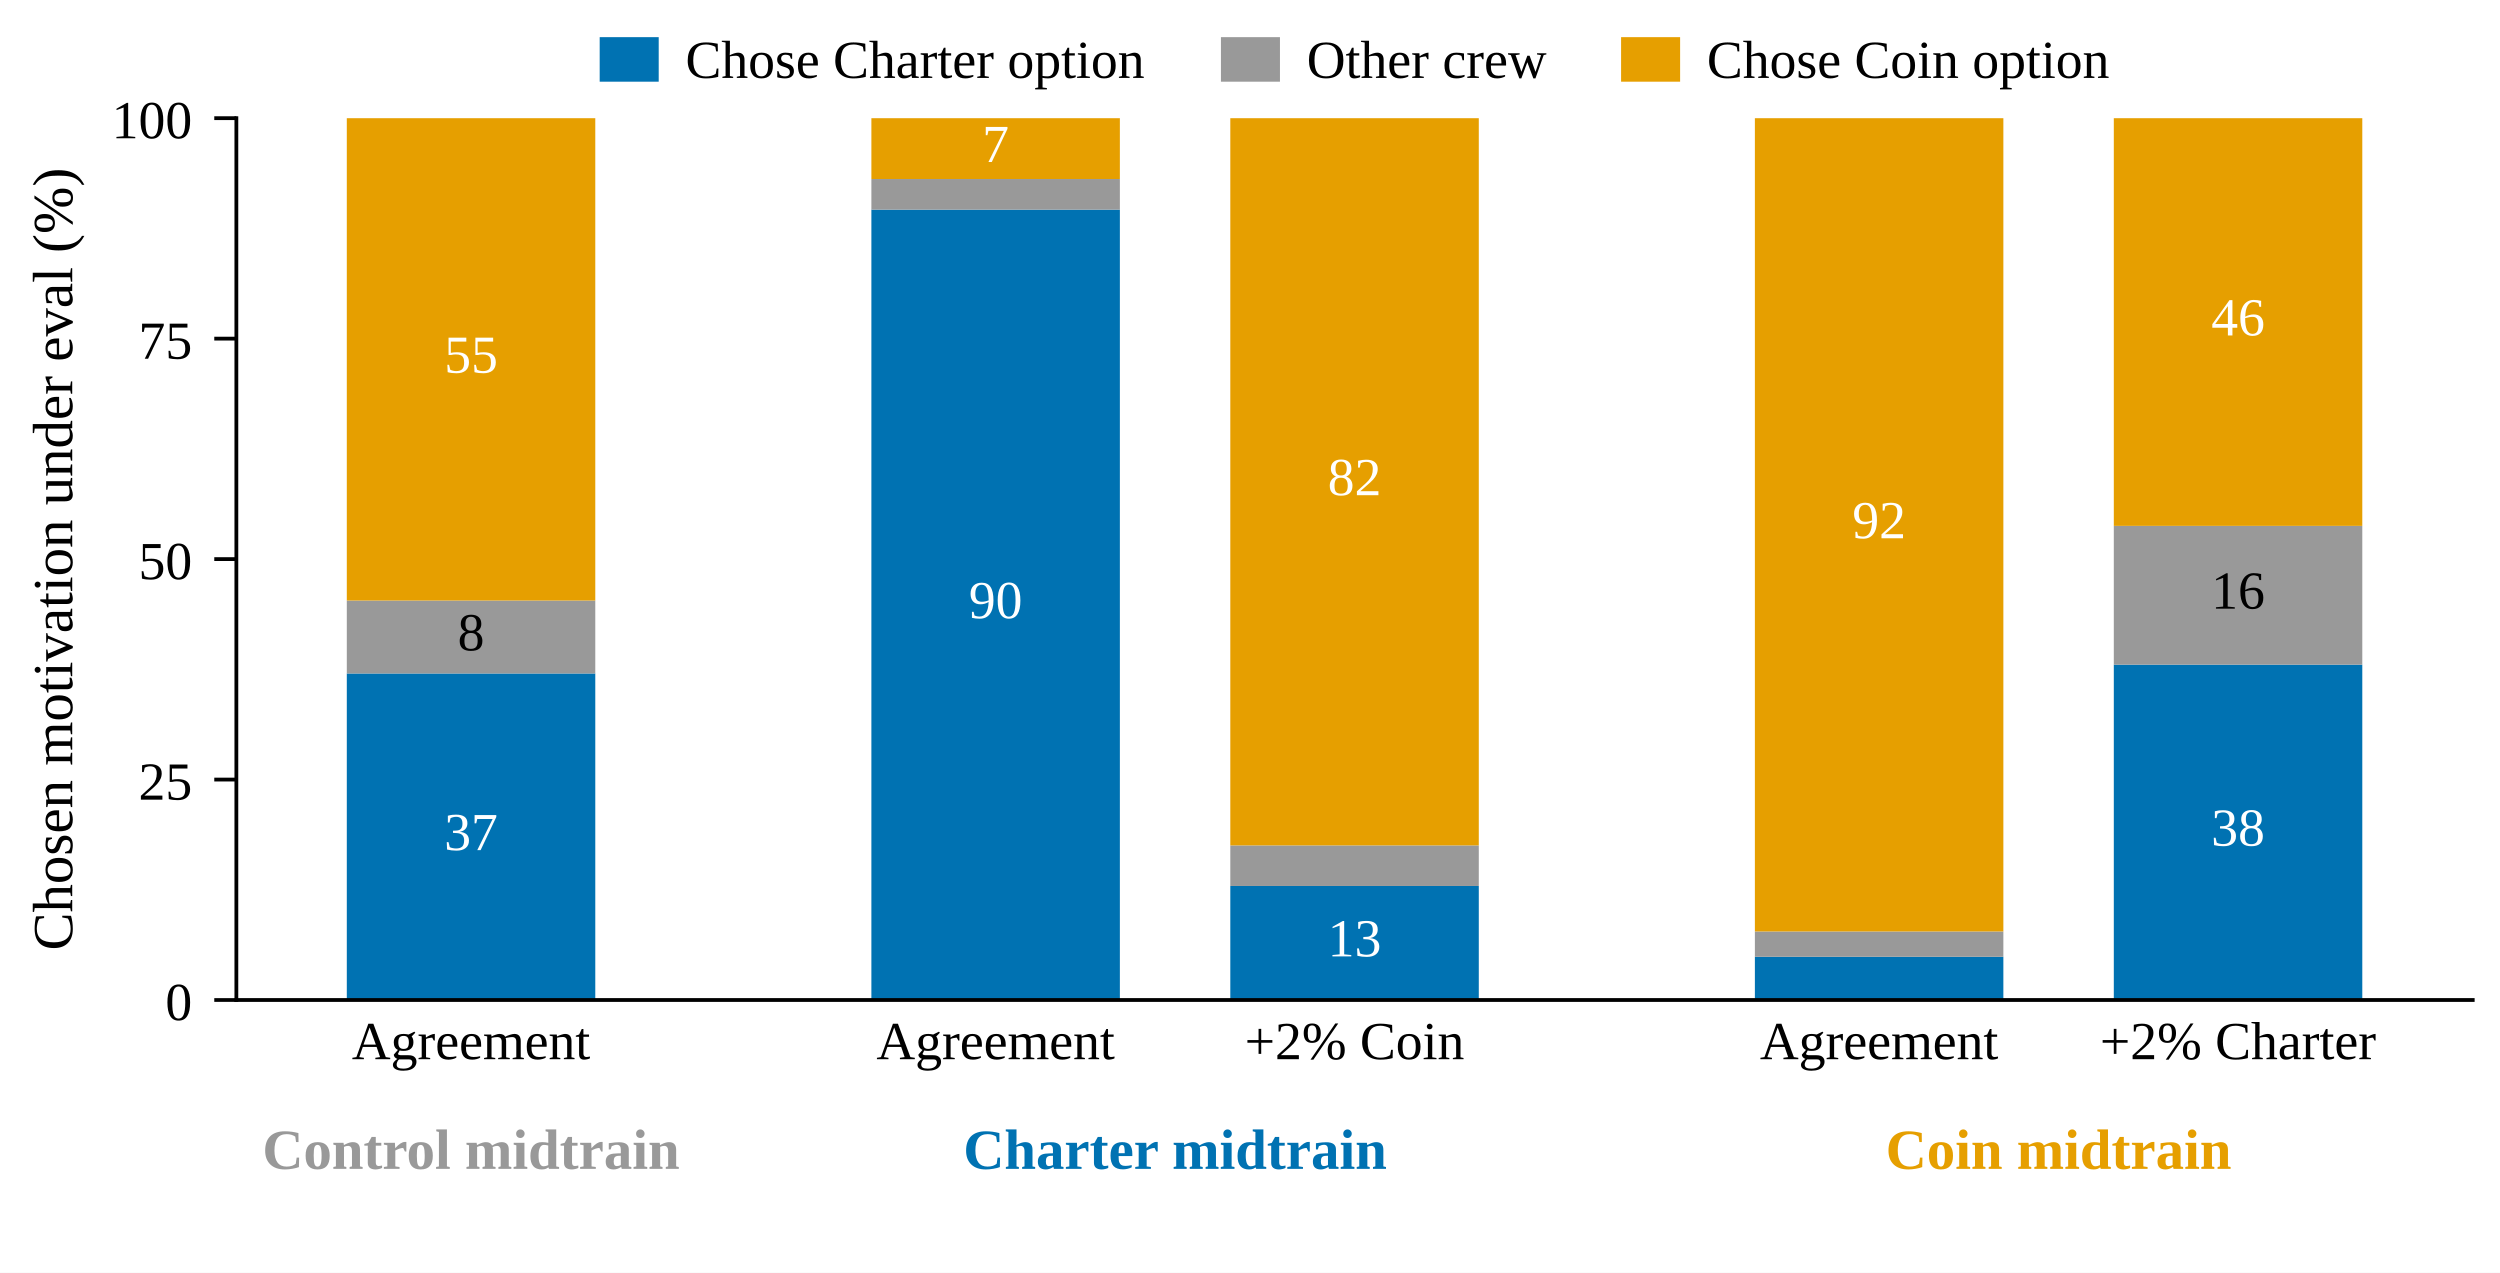
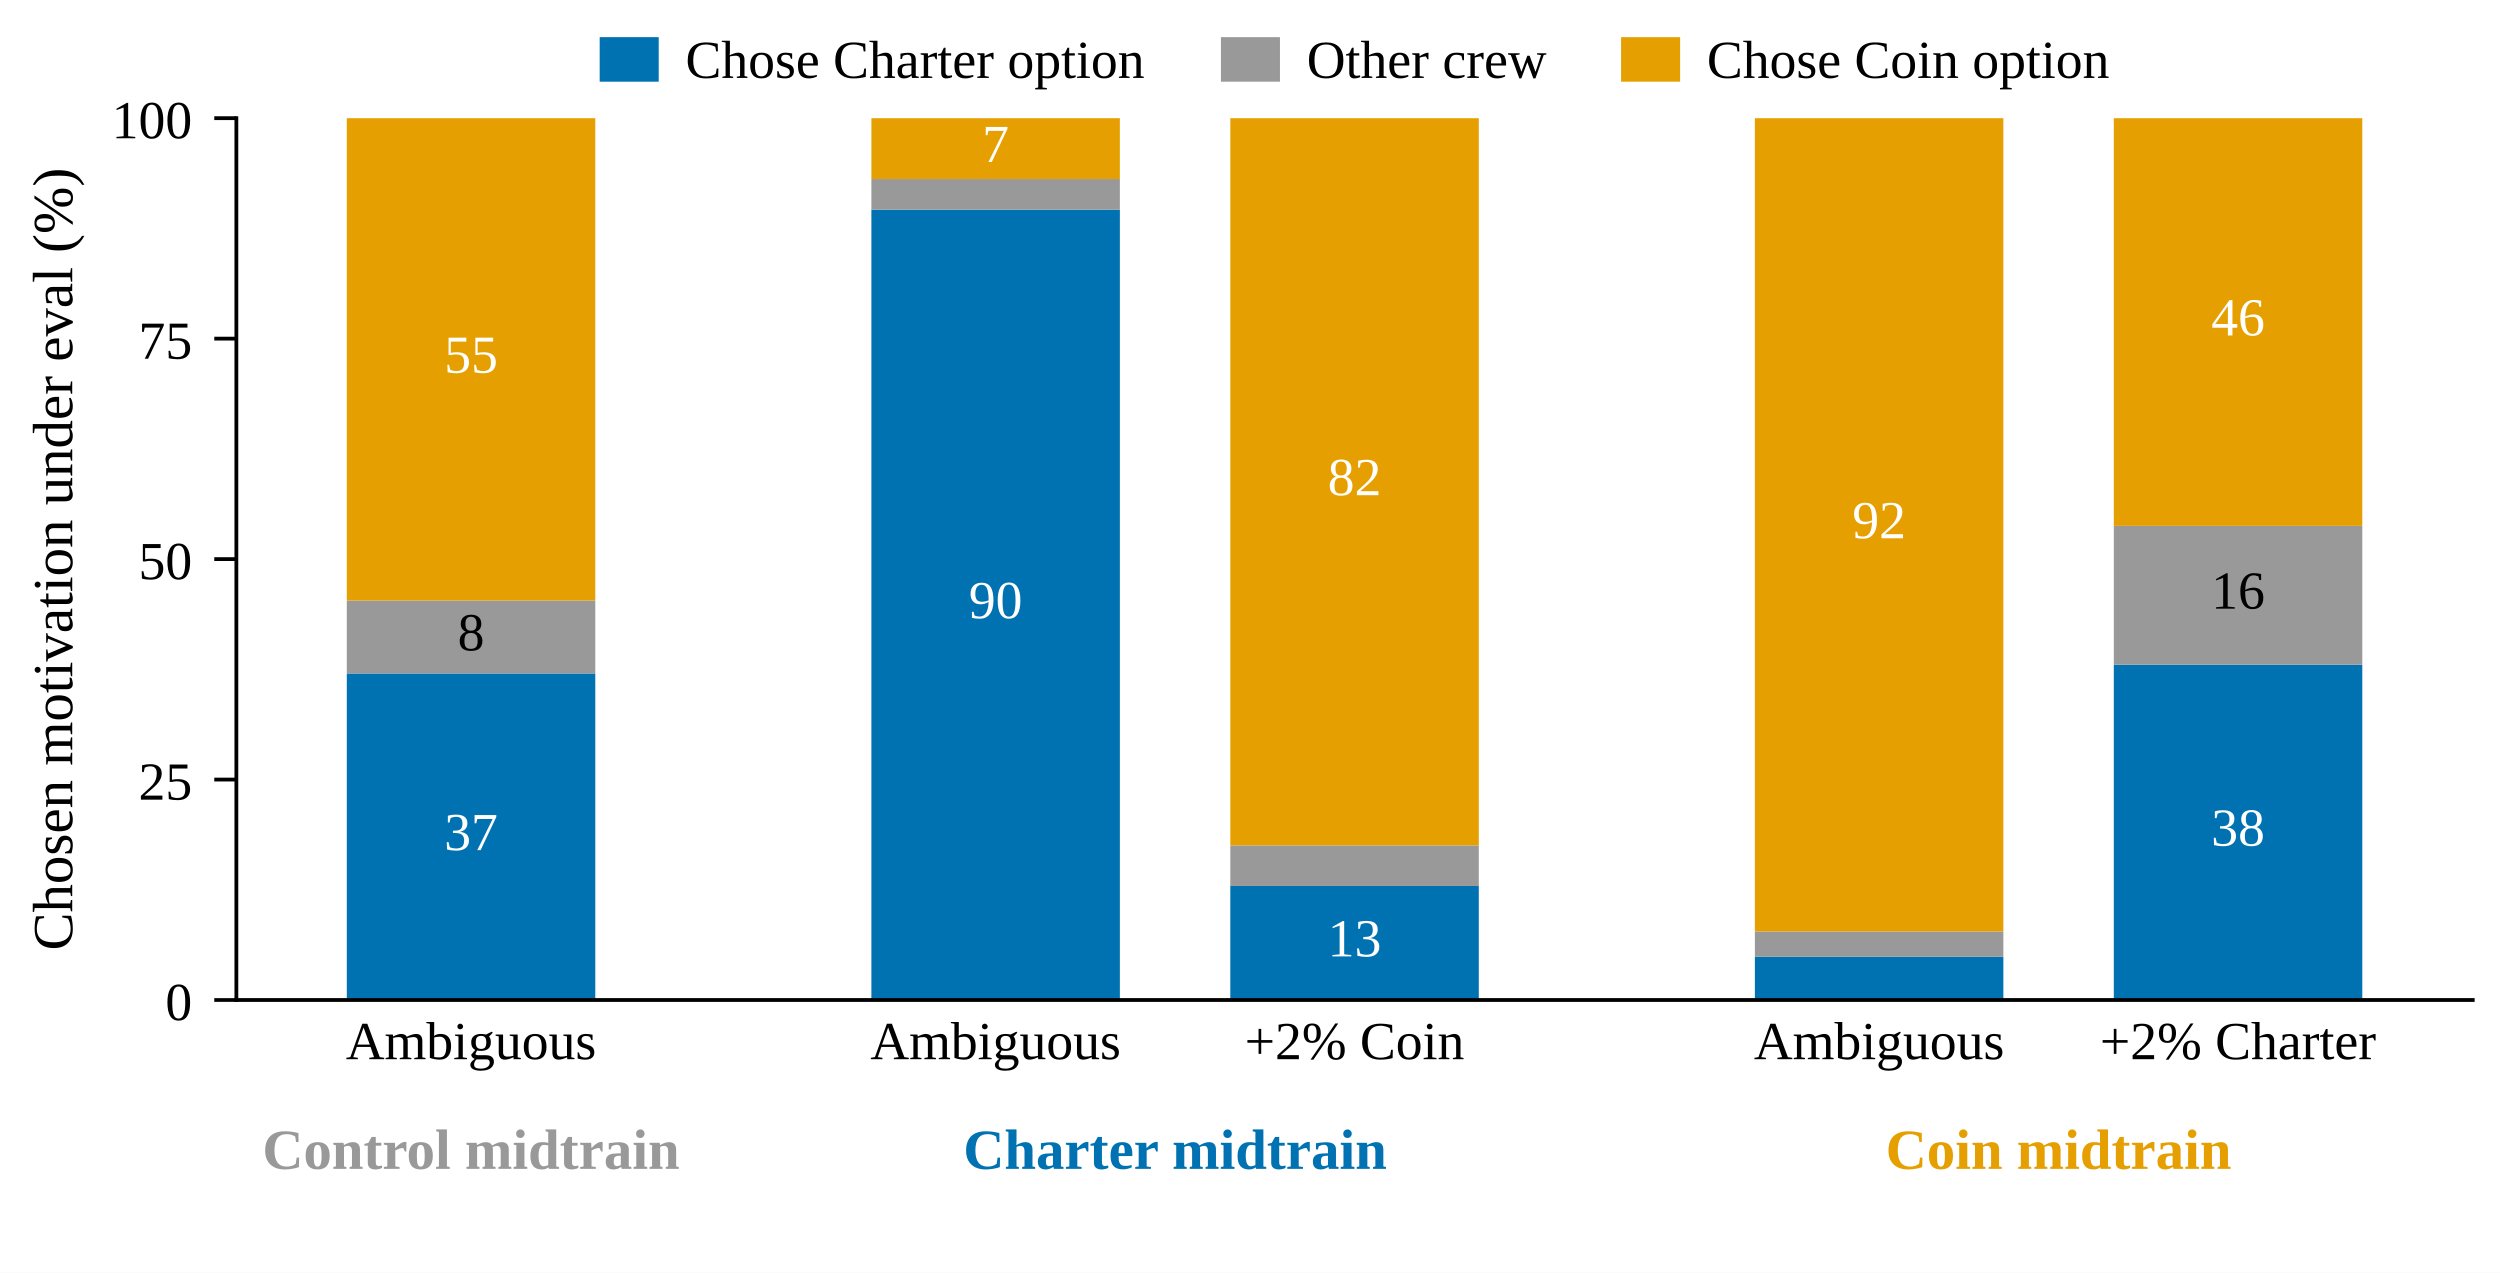
<svg xmlns="http://www.w3.org/2000/svg" xmlns:xlink="http://www.w3.org/1999/xlink" width="396pt" height="201.6pt" viewBox="0 0 396 201.6" version="1.1">
  <defs>
    <style type="text/css">*{stroke-linejoin: round; stroke-linecap: butt}</style>
  </defs>
  <g id="figure_1">
    <g id="patch_1">
      <path d="M 0 201.6  L 396 201.6  L 396 0  L 0 0  z " style="fill: #ffffff" />
    </g>
    <g id="axes_1">
      <g id="patch_2">
        <path d="M 37.44 158.4  L 391.68 158.4  L 391.68 18.72  L 37.44 18.72  z " style="fill: #ffffff" />
      </g>
      <g id="matplotlib.axis_1">
        <g id="xtick_1">
          <g id="line2d_1" />
          <g id="text_1">
-             <text style="font-size: 8.5px; font-family: 'Times New Roman', 'Nimbus Roman', 'Liberation Serif', 'STIXGeneral', 'DejaVu Serif', serif; text-anchor: middle" x="74.613" y="167.775" transform="rotate(-0 74.61333 167.775)">Agreement</text>
+             <text style="font-size: 8.5px; font-family: 'Times New Roman', 'Nimbus Roman', 'Liberation Serif', 'STIXGeneral', 'DejaVu Serif', serif; text-anchor: middle" x="74.613" y="167.775" transform="rotate(-0 74.61333 167.775)">Ambiguous</text>
          </g>
        </g>
        <g id="xtick_2">
          <g id="line2d_2" />
          <g id="text_2">
-             <text style="font-size: 8.5px; font-family: 'Times New Roman', 'Nimbus Roman', 'Liberation Serif', 'STIXGeneral', 'DejaVu Serif', serif; text-anchor: middle" x="157.707" y="167.775" transform="rotate(-0 157.7067 167.775)">Agreement</text>
+             <text style="font-size: 8.5px; font-family: 'Times New Roman', 'Nimbus Roman', 'Liberation Serif', 'STIXGeneral', 'DejaVu Serif', serif; text-anchor: middle" x="157.707" y="167.775" transform="rotate(-0 157.7067 167.775)">Ambiguous</text>
          </g>
        </g>
        <g id="xtick_3">
          <g id="line2d_3" />
          <g id="text_3">
            <text style="font-size: 8.5px; font-family: 'Times New Roman', 'Nimbus Roman', 'Liberation Serif', 'STIXGeneral', 'DejaVu Serif', serif; text-anchor: middle" x="214.56" y="167.775" transform="rotate(-0 214.56 167.775)">+2% Coin</text>
          </g>
        </g>
        <g id="xtick_4">
          <g id="line2d_4" />
          <g id="text_4">
-             <text style="font-size: 8.5px; font-family: 'Times New Roman', 'Nimbus Roman', 'Liberation Serif', 'STIXGeneral', 'DejaVu Serif', serif; text-anchor: middle" x="297.653" y="167.775" transform="rotate(-0 297.6533 167.775)">Agreement</text>
+             <text style="font-size: 8.5px; font-family: 'Times New Roman', 'Nimbus Roman', 'Liberation Serif', 'STIXGeneral', 'DejaVu Serif', serif; text-anchor: middle" x="297.653" y="167.775" transform="rotate(-0 297.6533 167.775)">Ambiguous</text>
          </g>
        </g>
        <g id="xtick_5">
          <g id="line2d_5" />
          <g id="text_5">
            <text style="font-size: 8.5px; font-family: 'Times New Roman', 'Nimbus Roman', 'Liberation Serif', 'STIXGeneral', 'DejaVu Serif', serif; text-anchor: middle" x="354.507" y="167.775" transform="rotate(-0 354.5067 167.775)">+2% Charter</text>
          </g>
        </g>
      </g>
      <g id="matplotlib.axis_2">
        <g id="ytick_1">
          <g id="line2d_6">
            <defs>
-               <path id="m708809025a" d="M 0 0  L -3.5 0  " style="stroke: #000000; stroke-width: 0.6" />
+               <path id="m3c4a0a764c" d="M 0 0  L -3.5 0  " style="stroke: #000000; stroke-width: 0.6" />
            </defs>
            <g>
-               <use xlink:href="#m708809025a" x="37.44" y="158.4" style="stroke: #000000; stroke-width: 0.6" />
+               <use xlink:href="#m3c4a0a764c" x="37.44" y="158.4" style="stroke: #000000; stroke-width: 0.6" />
            </g>
          </g>
          <g id="text_6">
            <text style="font-size: 8.5px; font-family: 'Times New Roman', 'Nimbus Roman', 'Liberation Serif', 'STIXGeneral', 'DejaVu Serif', serif; text-anchor: end" x="30.44" y="161.588" transform="rotate(-0 30.44 161.5875)">0</text>
          </g>
        </g>
        <g id="ytick_2">
          <g id="line2d_7">
            <g>
-               <use xlink:href="#m708809025a" x="37.44" y="123.48" style="stroke: #000000; stroke-width: 0.6" />
+               <use xlink:href="#m3c4a0a764c" x="37.44" y="123.48" style="stroke: #000000; stroke-width: 0.6" />
            </g>
          </g>
          <g id="text_7">
            <text style="font-size: 8.5px; font-family: 'Times New Roman', 'Nimbus Roman', 'Liberation Serif', 'STIXGeneral', 'DejaVu Serif', serif; text-anchor: end" x="30.44" y="126.668" transform="rotate(-0 30.44 126.6675)">25</text>
          </g>
        </g>
        <g id="ytick_3">
          <g id="line2d_8">
            <g>
-               <use xlink:href="#m708809025a" x="37.44" y="88.56" style="stroke: #000000; stroke-width: 0.6" />
+               <use xlink:href="#m3c4a0a764c" x="37.44" y="88.56" style="stroke: #000000; stroke-width: 0.6" />
            </g>
          </g>
          <g id="text_8">
            <text style="font-size: 8.5px; font-family: 'Times New Roman', 'Nimbus Roman', 'Liberation Serif', 'STIXGeneral', 'DejaVu Serif', serif; text-anchor: end" x="30.44" y="91.748" transform="rotate(-0 30.44 91.7475)">50</text>
          </g>
        </g>
        <g id="ytick_4">
          <g id="line2d_9">
            <g>
-               <use xlink:href="#m708809025a" x="37.44" y="53.64" style="stroke: #000000; stroke-width: 0.6" />
+               <use xlink:href="#m3c4a0a764c" x="37.44" y="53.64" style="stroke: #000000; stroke-width: 0.6" />
            </g>
          </g>
          <g id="text_9">
            <text style="font-size: 8.5px; font-family: 'Times New Roman', 'Nimbus Roman', 'Liberation Serif', 'STIXGeneral', 'DejaVu Serif', serif; text-anchor: end" x="30.44" y="56.828" transform="rotate(-0 30.44 56.8275)">75</text>
          </g>
        </g>
        <g id="ytick_5">
          <g id="line2d_10">
            <g>
-               <use xlink:href="#m708809025a" x="37.44" y="18.72" style="stroke: #000000; stroke-width: 0.6" />
+               <use xlink:href="#m3c4a0a764c" x="37.44" y="18.72" style="stroke: #000000; stroke-width: 0.6" />
            </g>
          </g>
          <g id="text_10">
            <text style="font-size: 8.5px; font-family: 'Times New Roman', 'Nimbus Roman', 'Liberation Serif', 'STIXGeneral', 'DejaVu Serif', serif; text-anchor: end" x="30.44" y="21.907" transform="rotate(-0 30.44 21.9075)">100</text>
          </g>
        </g>
        <g id="text_11">
          <text style="font-size: 9px; font-family: 'Times New Roman', 'Nimbus Roman', 'Liberation Serif', 'STIXGeneral', 'DejaVu Serif', serif; text-anchor: middle" x="11.44" y="88.56" transform="rotate(-90 11.44 88.56)">Chosen motivation under eval (%)</text>
        </g>
      </g>
      <g id="patch_3">
-         <path d="M 54.933 158.4  L 94.293 158.4  L 94.293 106.676  L 54.933 106.676  z " clip-path="url(#p61632470f0)" style="fill: #0072b2" />
+         <path d="M 54.933 158.4  L 94.293 158.4  L 94.293 106.676  L 54.933 106.676  z " clip-path="url(#p9e900dcc69)" style="fill: #0072b2" />
      </g>
      <g id="patch_4">
-         <path d="M 138.027 158.4  L 177.387 158.4  L 177.387 33.205  L 138.027 33.205  z " clip-path="url(#p61632470f0)" style="fill: #0072b2" />
+         <path d="M 138.027 158.4  L 177.387 158.4  L 177.387 33.205  L 138.027 33.205  z " clip-path="url(#p9e900dcc69)" style="fill: #0072b2" />
      </g>
      <g id="patch_5">
-         <path d="M 194.88 158.4  L 234.24 158.4  L 234.24 140.339  L 194.88 140.339  z " clip-path="url(#p61632470f0)" style="fill: #0072b2" />
+         <path d="M 194.88 158.4  L 234.24 158.4  L 234.24 140.339  L 194.88 140.339  z " clip-path="url(#p9e900dcc69)" style="fill: #0072b2" />
      </g>
      <g id="patch_6">
-         <path d="M 277.973 158.4  L 317.333 158.4  L 317.333 151.556  L 277.973 151.556  z " clip-path="url(#p61632470f0)" style="fill: #0072b2" />
+         <path d="M 277.973 158.4  L 317.333 158.4  L 317.333 151.556  L 277.973 151.556  z " clip-path="url(#p9e900dcc69)" style="fill: #0072b2" />
      </g>
      <g id="patch_7">
-         <path d="M 334.827 158.4  L 374.187 158.4  L 374.187 105.28  L 334.827 105.28  z " clip-path="url(#p61632470f0)" style="fill: #0072b2" />
+         <path d="M 334.827 158.4  L 374.187 158.4  L 374.187 105.28  L 334.827 105.28  z " clip-path="url(#p9e900dcc69)" style="fill: #0072b2" />
      </g>
      <g id="patch_8">
-         <path d="M 54.933 106.676  L 94.293 106.676  L 94.293 95.125  L 54.933 95.125  z " clip-path="url(#p61632470f0)" style="fill: #999999" />
+         <path d="M 54.933 106.676  L 94.293 106.676  L 94.293 95.125  L 54.933 95.125  z " clip-path="url(#p9e900dcc69)" style="fill: #999999" />
      </g>
      <g id="patch_9">
-         <path d="M 138.027 33.205  L 177.387 33.205  L 177.387 28.358  L 138.027 28.358  z " clip-path="url(#p61632470f0)" style="fill: #999999" />
+         <path d="M 138.027 33.205  L 177.387 33.205  L 177.387 28.358  L 138.027 28.358  z " clip-path="url(#p9e900dcc69)" style="fill: #999999" />
      </g>
      <g id="patch_10">
-         <path d="M 194.88 140.339  L 234.24 140.339  L 234.24 133.914  L 194.88 133.914  z " clip-path="url(#p61632470f0)" style="fill: #999999" />
+         <path d="M 194.88 140.339  L 234.24 140.339  L 234.24 133.914  L 194.88 133.914  z " clip-path="url(#p9e900dcc69)" style="fill: #999999" />
      </g>
      <g id="patch_11">
-         <path d="M 277.973 151.556  L 317.333 151.556  L 317.333 147.547  L 277.973 147.547  z " clip-path="url(#p61632470f0)" style="fill: #999999" />
+         <path d="M 277.973 151.556  L 317.333 151.556  L 317.333 147.547  L 277.973 147.547  z " clip-path="url(#p9e900dcc69)" style="fill: #999999" />
      </g>
      <g id="patch_12">
-         <path d="M 334.827 105.28  L 374.187 105.28  L 374.187 83.294  L 334.827 83.294  z " clip-path="url(#p61632470f0)" style="fill: #999999" />
+         <path d="M 334.827 105.28  L 374.187 105.28  L 374.187 83.294  L 334.827 83.294  z " clip-path="url(#p9e900dcc69)" style="fill: #999999" />
      </g>
      <g id="patch_13">
-         <path d="M 54.933 95.125  L 94.293 95.125  L 94.293 18.72  L 54.933 18.72  z " clip-path="url(#p61632470f0)" style="fill: #e69f00" />
+         <path d="M 54.933 95.125  L 94.293 95.125  L 94.293 18.72  L 54.933 18.72  z " clip-path="url(#p9e900dcc69)" style="fill: #e69f00" />
      </g>
      <g id="patch_14">
-         <path d="M 138.027 28.358  L 177.387 28.358  L 177.387 18.72  L 138.027 18.72  z " clip-path="url(#p61632470f0)" style="fill: #e69f00" />
+         <path d="M 138.027 28.358  L 177.387 28.358  L 177.387 18.72  L 138.027 18.72  z " clip-path="url(#p9e900dcc69)" style="fill: #e69f00" />
      </g>
      <g id="patch_15">
-         <path d="M 194.88 133.914  L 234.24 133.914  L 234.24 18.72  L 194.88 18.72  z " clip-path="url(#p61632470f0)" style="fill: #e69f00" />
+         <path d="M 194.88 133.914  L 234.24 133.914  L 234.24 18.72  L 194.88 18.72  z " clip-path="url(#p9e900dcc69)" style="fill: #e69f00" />
      </g>
      <g id="patch_16">
-         <path d="M 277.973 147.547  L 317.333 147.547  L 317.333 18.72  L 277.973 18.72  z " clip-path="url(#p61632470f0)" style="fill: #e69f00" />
+         <path d="M 277.973 147.547  L 317.333 147.547  L 317.333 18.72  L 277.973 18.72  z " clip-path="url(#p9e900dcc69)" style="fill: #e69f00" />
      </g>
      <g id="patch_17">
-         <path d="M 334.827 83.294  L 374.187 83.294  L 374.187 18.72  L 334.827 18.72  z " clip-path="url(#p61632470f0)" style="fill: #e69f00" />
+         <path d="M 334.827 83.294  L 374.187 83.294  L 374.187 18.72  L 334.827 18.72  z " clip-path="url(#p9e900dcc69)" style="fill: #e69f00" />
      </g>
      <g id="patch_18">
        <path d="M 37.44 158.4  L 37.44 18.72  " style="fill: none; stroke: #000000; stroke-width: 0.6; stroke-linejoin: miter; stroke-linecap: square" />
      </g>
      <g id="patch_19">
        <path d="M 37.44 158.4  L 391.68 158.4  " style="fill: none; stroke: #000000; stroke-width: 0.6; stroke-linejoin: miter; stroke-linecap: square" />
      </g>
      <g id="text_12">
        <text style="font-size: 8.5px; font-family: 'Times New Roman', 'Nimbus Roman', 'Liberation Serif', 'STIXGeneral', 'DejaVu Serif', serif; text-anchor: middle; fill: #ffffff" x="74.613" y="134.663" transform="rotate(-0 74.61333 134.6632)">37</text>
      </g>
      <g id="text_13">
        <text style="font-size: 8.5px; font-family: 'Times New Roman', 'Nimbus Roman', 'Liberation Serif', 'STIXGeneral', 'DejaVu Serif', serif; text-anchor: middle; fill: #ffffff" x="157.707" y="97.927" transform="rotate(-0 157.7067 97.92741)">90</text>
      </g>
      <g id="text_14">
        <text style="font-size: 8.5px; font-family: 'Times New Roman', 'Nimbus Roman', 'Liberation Serif', 'STIXGeneral', 'DejaVu Serif', serif; text-anchor: middle; fill: #ffffff" x="214.56" y="151.495" transform="rotate(-0 214.56 151.4947)">13</text>
      </g>
      <g id="text_15">
        <text style="font-size: 8.5px; font-family: 'Times New Roman', 'Nimbus Roman', 'Liberation Serif', 'STIXGeneral', 'DejaVu Serif', serif; text-anchor: middle; fill: #ffffff" x="354.507" y="133.965" transform="rotate(-0 354.5067 133.9648)">38</text>
      </g>
      <g id="text_16">
        <text style="font-size: 8.5px; font-family: 'Times New Roman', 'Nimbus Roman', 'Liberation Serif', 'STIXGeneral', 'DejaVu Serif', serif; text-anchor: middle" x="74.613" y="103.026" transform="rotate(-0 74.61333 103.0257)">8</text>
      </g>
      <g id="text_17">
        <text style="font-size: 8.5px; font-family: 'Times New Roman', 'Nimbus Roman', 'Liberation Serif', 'STIXGeneral', 'DejaVu Serif', serif; text-anchor: middle" x="354.507" y="96.412" transform="rotate(-0 354.5067 96.41188)">16</text>
      </g>
      <g id="text_18">
        <text style="font-size: 8.5px; font-family: 'Times New Roman', 'Nimbus Roman', 'Liberation Serif', 'STIXGeneral', 'DejaVu Serif', serif; text-anchor: middle; fill: #ffffff" x="74.613" y="59.047" transform="rotate(-0 74.61333 59.04748)">55</text>
      </g>
      <g id="text_19">
        <text style="font-size: 8.5px; font-family: 'Times New Roman', 'Nimbus Roman', 'Liberation Serif', 'STIXGeneral', 'DejaVu Serif', serif; text-anchor: middle; fill: #ffffff" x="157.707" y="25.664" transform="rotate(-0 157.7067 25.66396)">7</text>
      </g>
      <g id="text_20">
        <text style="font-size: 8.5px; font-family: 'Times New Roman', 'Nimbus Roman', 'Liberation Serif', 'STIXGeneral', 'DejaVu Serif', serif; text-anchor: middle; fill: #ffffff" x="214.56" y="78.442" transform="rotate(-0 214.56 78.44205)">82</text>
      </g>
      <g id="text_21">
        <text style="font-size: 8.5px; font-family: 'Times New Roman', 'Nimbus Roman', 'Liberation Serif', 'STIXGeneral', 'DejaVu Serif', serif; text-anchor: middle; fill: #ffffff" x="297.653" y="85.258" transform="rotate(-0 297.6533 85.25843)">92</text>
      </g>
      <g id="text_22">
        <text style="font-size: 8.5px; font-family: 'Times New Roman', 'Nimbus Roman', 'Liberation Serif', 'STIXGeneral', 'DejaVu Serif', serif; text-anchor: middle; fill: #ffffff" x="354.507" y="53.132" transform="rotate(-0 354.5067 53.13203)">46</text>
      </g>
      <g id="text_23">
        <text style="font-weight: 700; font-size: 9px; font-family: 'Times New Roman', 'Nimbus Roman', 'Liberation Serif', 'STIXGeneral', 'DejaVu Serif', serif; text-anchor: middle; fill: #999999" x="74.613" y="185.15" transform="rotate(-0 74.61333 185.15)">Control midtrain</text>
      </g>
      <g id="text_24">
        <text style="font-weight: 700; font-size: 9px; font-family: 'Times New Roman', 'Nimbus Roman', 'Liberation Serif', 'STIXGeneral', 'DejaVu Serif', serif; text-anchor: middle; fill: #0072b2" x="186.133" y="185.15" transform="rotate(-0 186.1333 185.15)">Charter midtrain</text>
      </g>
      <g id="text_25">
        <text style="font-weight: 700; font-size: 9px; font-family: 'Times New Roman', 'Nimbus Roman', 'Liberation Serif', 'STIXGeneral', 'DejaVu Serif', serif; text-anchor: middle; fill: #e69f00" x="326.08" y="185.15" transform="rotate(-0 326.08 185.15)">Coin midtrain</text>
      </g>
      <g id="legend_1">
        <g id="patch_20">
          <path d="M 94.989 12.94  L 104.339 12.94  L 104.339 5.885  L 94.989 5.885  z " style="fill: #0072b2" />
        </g>
        <g id="text_26">
          <text style="font-size: 8.5px; font-family: 'Times New Roman', 'Nimbus Roman', 'Liberation Serif', 'STIXGeneral', 'DejaVu Serif', serif; text-anchor: start" x="108.589" y="12.345" transform="rotate(-0 108.5889 12.345)">Chose Charter option</text>
        </g>
        <g id="patch_21">
          <path d="M 193.395 12.94  L 202.745 12.94  L 202.745 5.885  L 193.395 5.885  z " style="fill: #999999" />
        </g>
        <g id="text_27">
          <text style="font-size: 8.5px; font-family: 'Times New Roman', 'Nimbus Roman', 'Liberation Serif', 'STIXGeneral', 'DejaVu Serif', serif; text-anchor: start" x="206.995" y="12.345" transform="rotate(-0 206.995 12.345)">Other crew</text>
        </g>
        <g id="patch_22">
          <path d="M 256.78 12.94  L 266.13 12.94  L 266.13 5.885  L 256.78 5.885  z " style="fill: #e69f00" />
        </g>
        <g id="text_28">
          <text style="font-size: 8.5px; font-family: 'Times New Roman', 'Nimbus Roman', 'Liberation Serif', 'STIXGeneral', 'DejaVu Serif', serif; text-anchor: start" x="270.38" y="12.345" transform="rotate(-0 270.3798 12.345)">Chose Coin option</text>
        </g>
      </g>
    </g>
  </g>
  <defs>
-     <clipPath id="p61632470f0">
+     <clipPath id="p9e900dcc69">
      <rect x="37.44" y="18.72" width="354.24" height="139.68" />
    </clipPath>
  </defs>
</svg>
